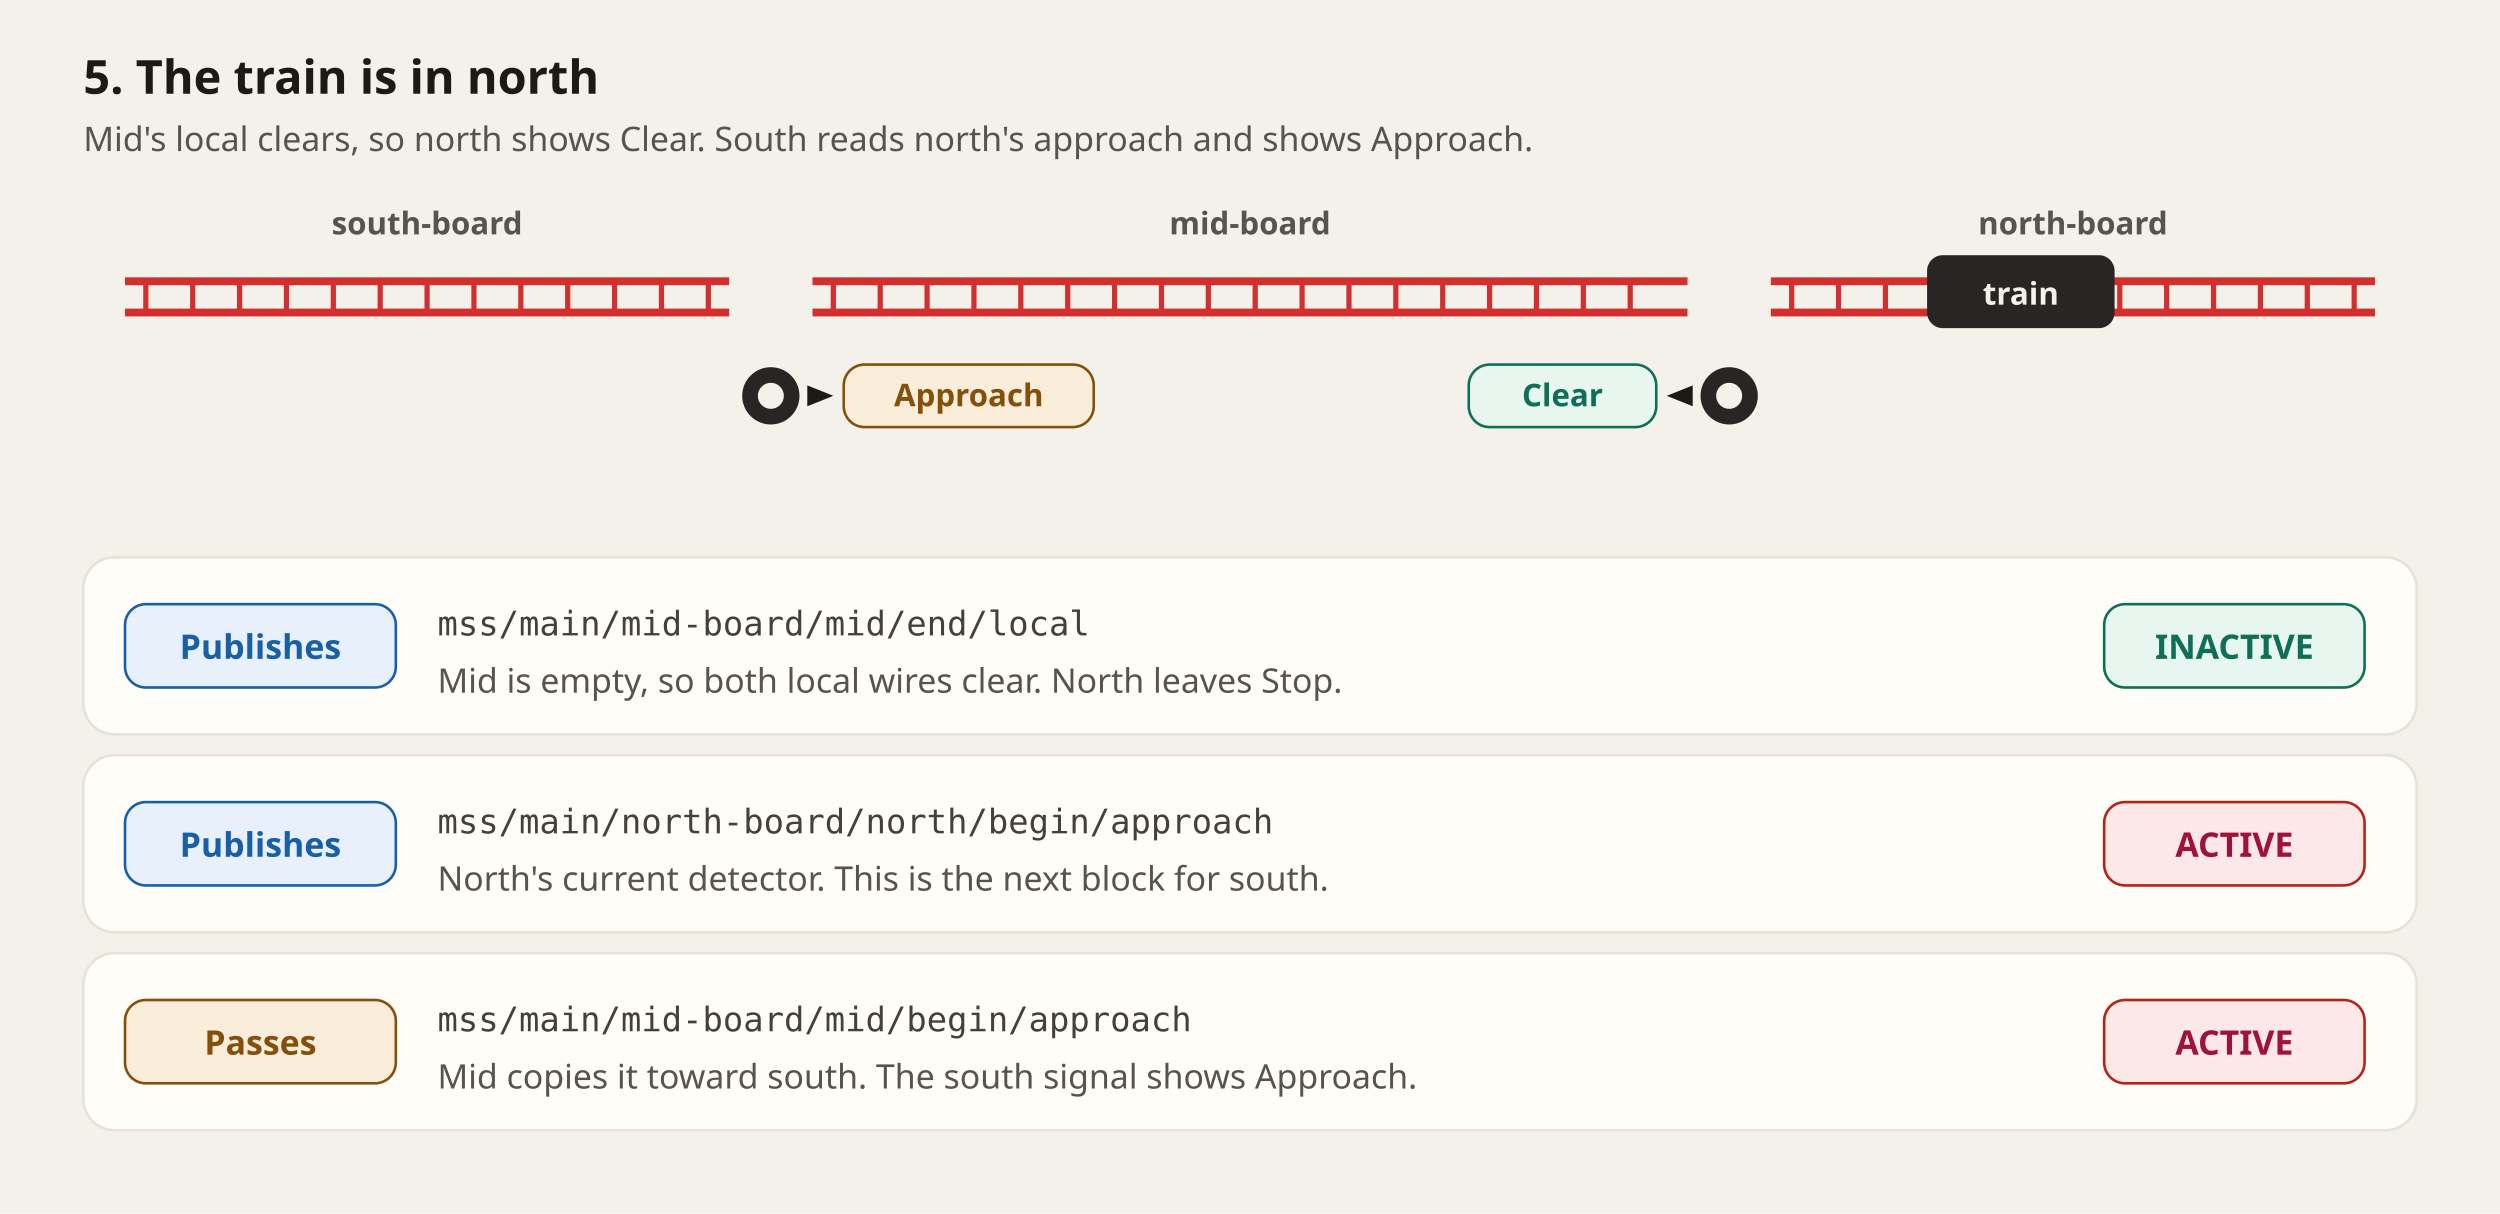
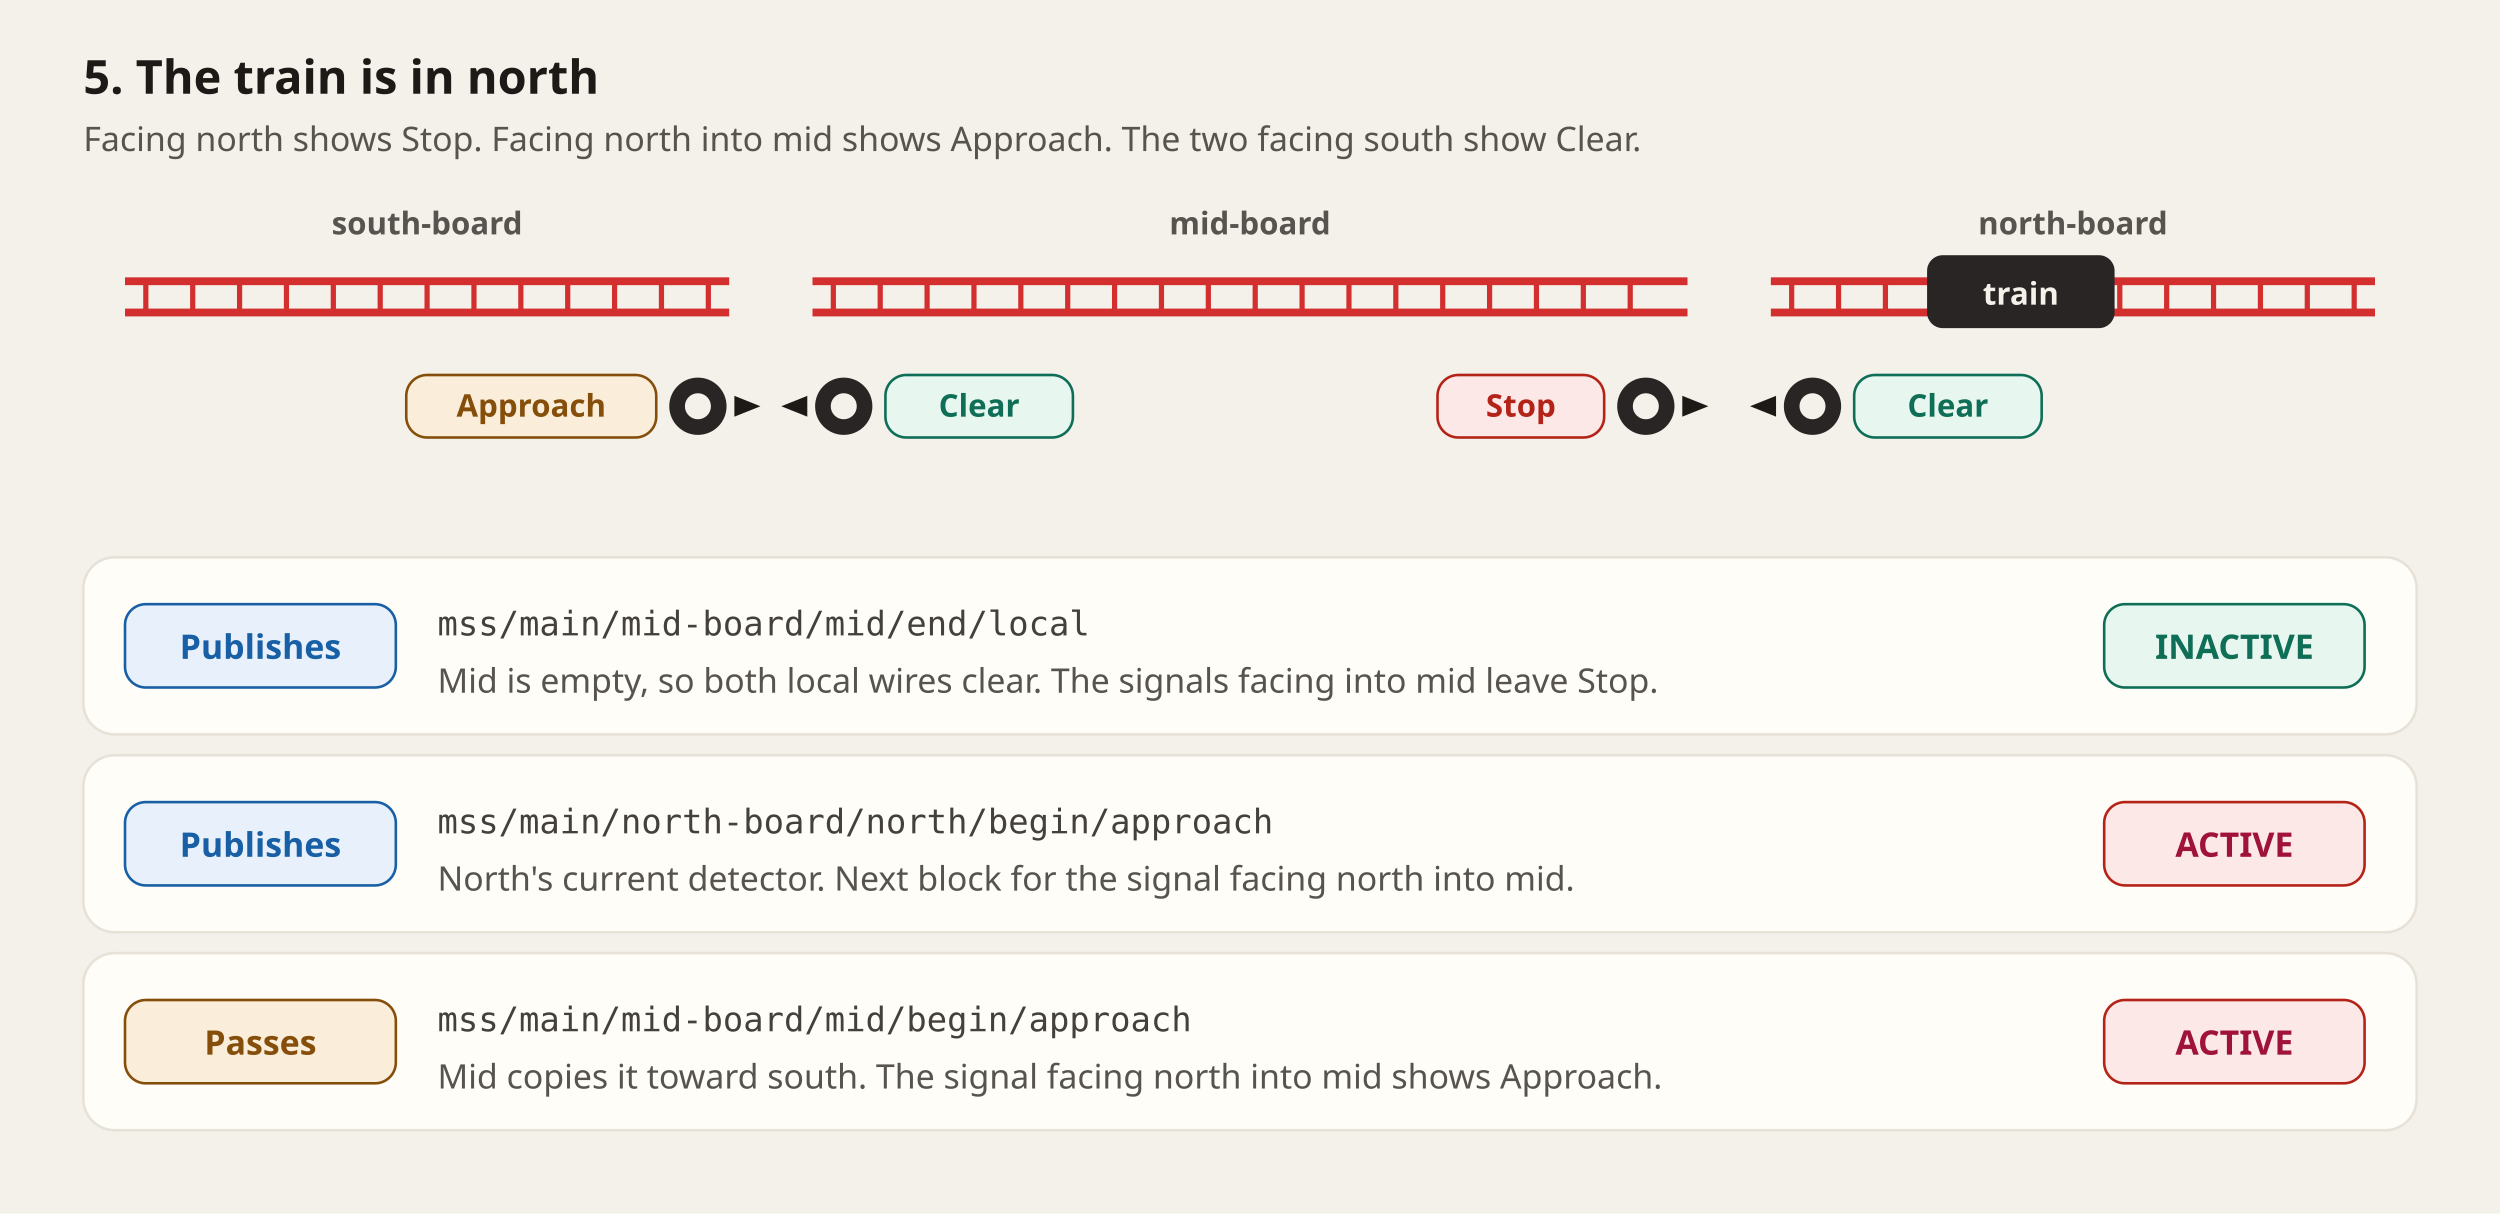
<svg xmlns="http://www.w3.org/2000/svg" width="960" height="466" viewBox="0 0 960 466" role="img" aria-labelledby="tmss-run-north.svg dmss-run-north.svg">
  <rect width="960" height="466" fill="#f4f1ea" />
  <g font-family="ui-sans-serif, system-ui, sans-serif" fill="#1c1917">
    <text x="32" y="36" font-size="18" font-weight="600">5. The train is in north</text>
-     <text x="32" y="58" fill="#57534e" font-size="13">Mid's local clears, so north shows Clear. South reads north's approach and shows Approach.</text>
+     <text x="32" y="58" fill="#57534e" font-size="13">Facing north shows Stop. Facing north into mid shows Approach. The two facing south show Clear.</text>
    <g fill="#57534e" font-size="12" font-weight="600" text-anchor="middle">
      <text x="164" y="90">south-board</text>
      <text x="480" y="90">mid-board</text>
      <text x="796" y="90">north-board</text>
    </g>
    <g stroke="#d32f2f" stroke-width="3" stroke-linecap="butt">
      <line x1="48" y1="108" x2="280" y2="108" />
      <line x1="48" y1="120" x2="280" y2="120" />
      <line x1="312" y1="108" x2="648" y2="108" />
      <line x1="312" y1="120" x2="648" y2="120" />
      <line x1="680" y1="108" x2="912" y2="108" />
      <line x1="680" y1="120" x2="912" y2="120" />
    </g>
    <g stroke="#d32f2f" stroke-width="2">
      <line x1="56" y1="108" x2="56" y2="120" />
      <line x1="74" y1="108" x2="74" y2="120" />
      <line x1="92" y1="108" x2="92" y2="120" />
      <line x1="110" y1="108" x2="110" y2="120" />
      <line x1="128" y1="108" x2="128" y2="120" />
      <line x1="146" y1="108" x2="146" y2="120" />
      <line x1="164" y1="108" x2="164" y2="120" />
      <line x1="182" y1="108" x2="182" y2="120" />
      <line x1="200" y1="108" x2="200" y2="120" />
      <line x1="218" y1="108" x2="218" y2="120" />
      <line x1="236" y1="108" x2="236" y2="120" />
      <line x1="254" y1="108" x2="254" y2="120" />
      <line x1="272" y1="108" x2="272" y2="120" />
      <line x1="320" y1="108" x2="320" y2="120" />
      <line x1="338" y1="108" x2="338" y2="120" />
      <line x1="356" y1="108" x2="356" y2="120" />
      <line x1="374" y1="108" x2="374" y2="120" />
      <line x1="392" y1="108" x2="392" y2="120" />
      <line x1="410" y1="108" x2="410" y2="120" />
      <line x1="428" y1="108" x2="428" y2="120" />
      <line x1="446" y1="108" x2="446" y2="120" />
      <line x1="464" y1="108" x2="464" y2="120" />
      <line x1="482" y1="108" x2="482" y2="120" />
      <line x1="500" y1="108" x2="500" y2="120" />
      <line x1="518" y1="108" x2="518" y2="120" />
      <line x1="536" y1="108" x2="536" y2="120" />
      <line x1="554" y1="108" x2="554" y2="120" />
      <line x1="572" y1="108" x2="572" y2="120" />
      <line x1="590" y1="108" x2="590" y2="120" />
      <line x1="608" y1="108" x2="608" y2="120" />
      <line x1="626" y1="108" x2="626" y2="120" />
      <line x1="688" y1="108" x2="688" y2="120" />
      <line x1="706" y1="108" x2="706" y2="120" />
      <line x1="724" y1="108" x2="724" y2="120" />
      <line x1="742" y1="108" x2="742" y2="120" />
      <line x1="760" y1="108" x2="760" y2="120" />
      <line x1="778" y1="108" x2="778" y2="120" />
      <line x1="796" y1="108" x2="796" y2="120" />
      <line x1="814" y1="108" x2="814" y2="120" />
      <line x1="832" y1="108" x2="832" y2="120" />
      <line x1="850" y1="108" x2="850" y2="120" />
      <line x1="868" y1="108" x2="868" y2="120" />
      <line x1="886" y1="108" x2="886" y2="120" />
      <line x1="904" y1="108" x2="904" y2="120" />
    </g>
    <rect x="740" y="98" width="72" height="28" rx="6" fill="#292524" />
    <text x="776" y="117" text-anchor="middle" fill="#f4f1ea" font-size="12" font-weight="600">train</text>
-     <g transform="translate(296 152)">
+     <g transform="translate(268 156)">
      <circle cx="0" cy="0" r="11" fill="#292524" />
      <circle cx="0" cy="0" r="5" fill="#f4f1ea" />
      <polygon points="14,-4 24,0 14,4" fill="#1c1917" />
    </g>
-     <rect x="324" y="140" width="96" height="24" rx="8" fill="#faeeda" stroke="#854f0b" />
-     <text x="372.0" y="156" text-anchor="middle" fill="#854f0b" font-size="12" font-weight="600">Approach</text>
-     <g transform="translate(664 152) scale(-1 1)">
+     <rect x="156" y="144" width="96" height="24" rx="8" fill="#faeeda" stroke="#854f0b" />
+     <text x="204.0" y="160" text-anchor="middle" fill="#854f0b" font-size="12" font-weight="600">Approach</text>
+     <g transform="translate(324 156) scale(-1 1)">
      <circle cx="0" cy="0" r="11" fill="#292524" />
      <circle cx="0" cy="0" r="5" fill="#f4f1ea" />
      <polygon points="14,-4 24,0 14,4" fill="#1c1917" />
    </g>
-     <rect x="564" y="140" width="72" height="24" rx="8" fill="#e7f6ef" stroke="#0f6e56" />
-     <text x="600.0" y="156" text-anchor="middle" fill="#0f6e56" font-size="12" font-weight="600">Clear</text>
+     <rect x="340" y="144" width="72" height="24" rx="8" fill="#e7f6ef" stroke="#0f6e56" />
+     <text x="376.0" y="160" text-anchor="middle" fill="#0f6e56" font-size="12" font-weight="600">Clear</text>
+     <g transform="translate(632 156)">
+       <circle cx="0" cy="0" r="11" fill="#292524" />
+       <circle cx="0" cy="0" r="5" fill="#f4f1ea" />
+       <polygon points="14,-4 24,0 14,4" fill="#1c1917" />
+     </g>
+     <rect x="552" y="144" width="64" height="24" rx="8" fill="#fde8e8" stroke="#b42318" />
+     <text x="584.0" y="160" text-anchor="middle" fill="#b42318" font-size="12" font-weight="600">Stop</text>
+     <g transform="translate(696 156) scale(-1 1)">
+       <circle cx="0" cy="0" r="11" fill="#292524" />
+       <circle cx="0" cy="0" r="5" fill="#f4f1ea" />
+       <polygon points="14,-4 24,0 14,4" fill="#1c1917" />
+     </g>
+     <rect x="712" y="144" width="72" height="24" rx="8" fill="#e7f6ef" stroke="#0f6e56" />
+     <text x="748.0" y="160" text-anchor="middle" fill="#0f6e56" font-size="12" font-weight="600">Clear</text>
    <rect x="32" y="214" width="896" height="68" rx="12" fill="#fffdf8" stroke="#e7e2d8" />
    <rect x="48" y="232" width="104" height="32" rx="8" fill="#e8f1fb" stroke="#185fa5" />
    <text x="100" y="253" text-anchor="middle" fill="#185fa5" font-size="13" font-weight="600">Publishes</text>
    <text x="168" y="244" fill="#44403c" font-family="ui-monospace, SFMono-Regular, Menlo, monospace" font-size="13">mss/main/mid-board/mid/end/local</text>
-     <text x="168" y="266" fill="#57534e" font-size="13">Mid is empty, so both local wires clear. North leaves Stop.</text>
+     <text x="168" y="266" fill="#57534e" font-size="13">Mid is empty, so both local wires clear. The signals facing into mid leave Stop.</text>
    <rect x="808" y="232" width="100" height="32" rx="8" fill="#e7f6ef" stroke="#0f6e56" />
    <text x="858" y="253" text-anchor="middle" fill="#0f6e56" font-size="13" font-weight="600">INACTIVE</text>
    <rect x="32" y="290" width="896" height="68" rx="12" fill="#fffdf8" stroke="#e7e2d8" />
    <rect x="48" y="308" width="104" height="32" rx="8" fill="#e8f1fb" stroke="#185fa5" />
    <text x="100" y="329" text-anchor="middle" fill="#185fa5" font-size="13" font-weight="600">Publishes</text>
    <text x="168" y="320" fill="#44403c" font-family="ui-monospace, SFMono-Regular, Menlo, monospace" font-size="13">mss/main/north-board/north/begin/approach</text>
-     <text x="168" y="342" fill="#57534e" font-size="13">North's current detector. This is the next block for south.</text>
+     <text x="168" y="342" fill="#57534e" font-size="13">North's current detector. Next block for the signal facing north into mid.</text>
    <rect x="808" y="308" width="100" height="32" rx="8" fill="#fde8e8" stroke="#b42318" />
    <text x="858" y="329" text-anchor="middle" fill="#9f1239" font-size="13" font-weight="600">ACTIVE</text>
    <rect x="32" y="366" width="896" height="68" rx="12" fill="#fffdf8" stroke="#e7e2d8" />
    <rect x="48" y="384" width="104" height="32" rx="8" fill="#faeeda" stroke="#854f0b" />
    <text x="100" y="405" text-anchor="middle" fill="#854f0b" font-size="13" font-weight="600">Passes</text>
    <text x="168" y="396" fill="#44403c" font-family="ui-monospace, SFMono-Regular, Menlo, monospace" font-size="13">mss/main/mid-board/mid/begin/approach</text>
-     <text x="168" y="418" fill="#57534e" font-size="13">Mid copies it toward south. The south signal shows Approach.</text>
+     <text x="168" y="418" fill="#57534e" font-size="13">Mid copies it toward south. The signal facing north into mid shows Approach.</text>
    <rect x="808" y="384" width="100" height="32" rx="8" fill="#fde8e8" stroke="#b42318" />
    <text x="858" y="405" text-anchor="middle" fill="#9f1239" font-size="13" font-weight="600">ACTIVE</text>
  </g>
</svg>
